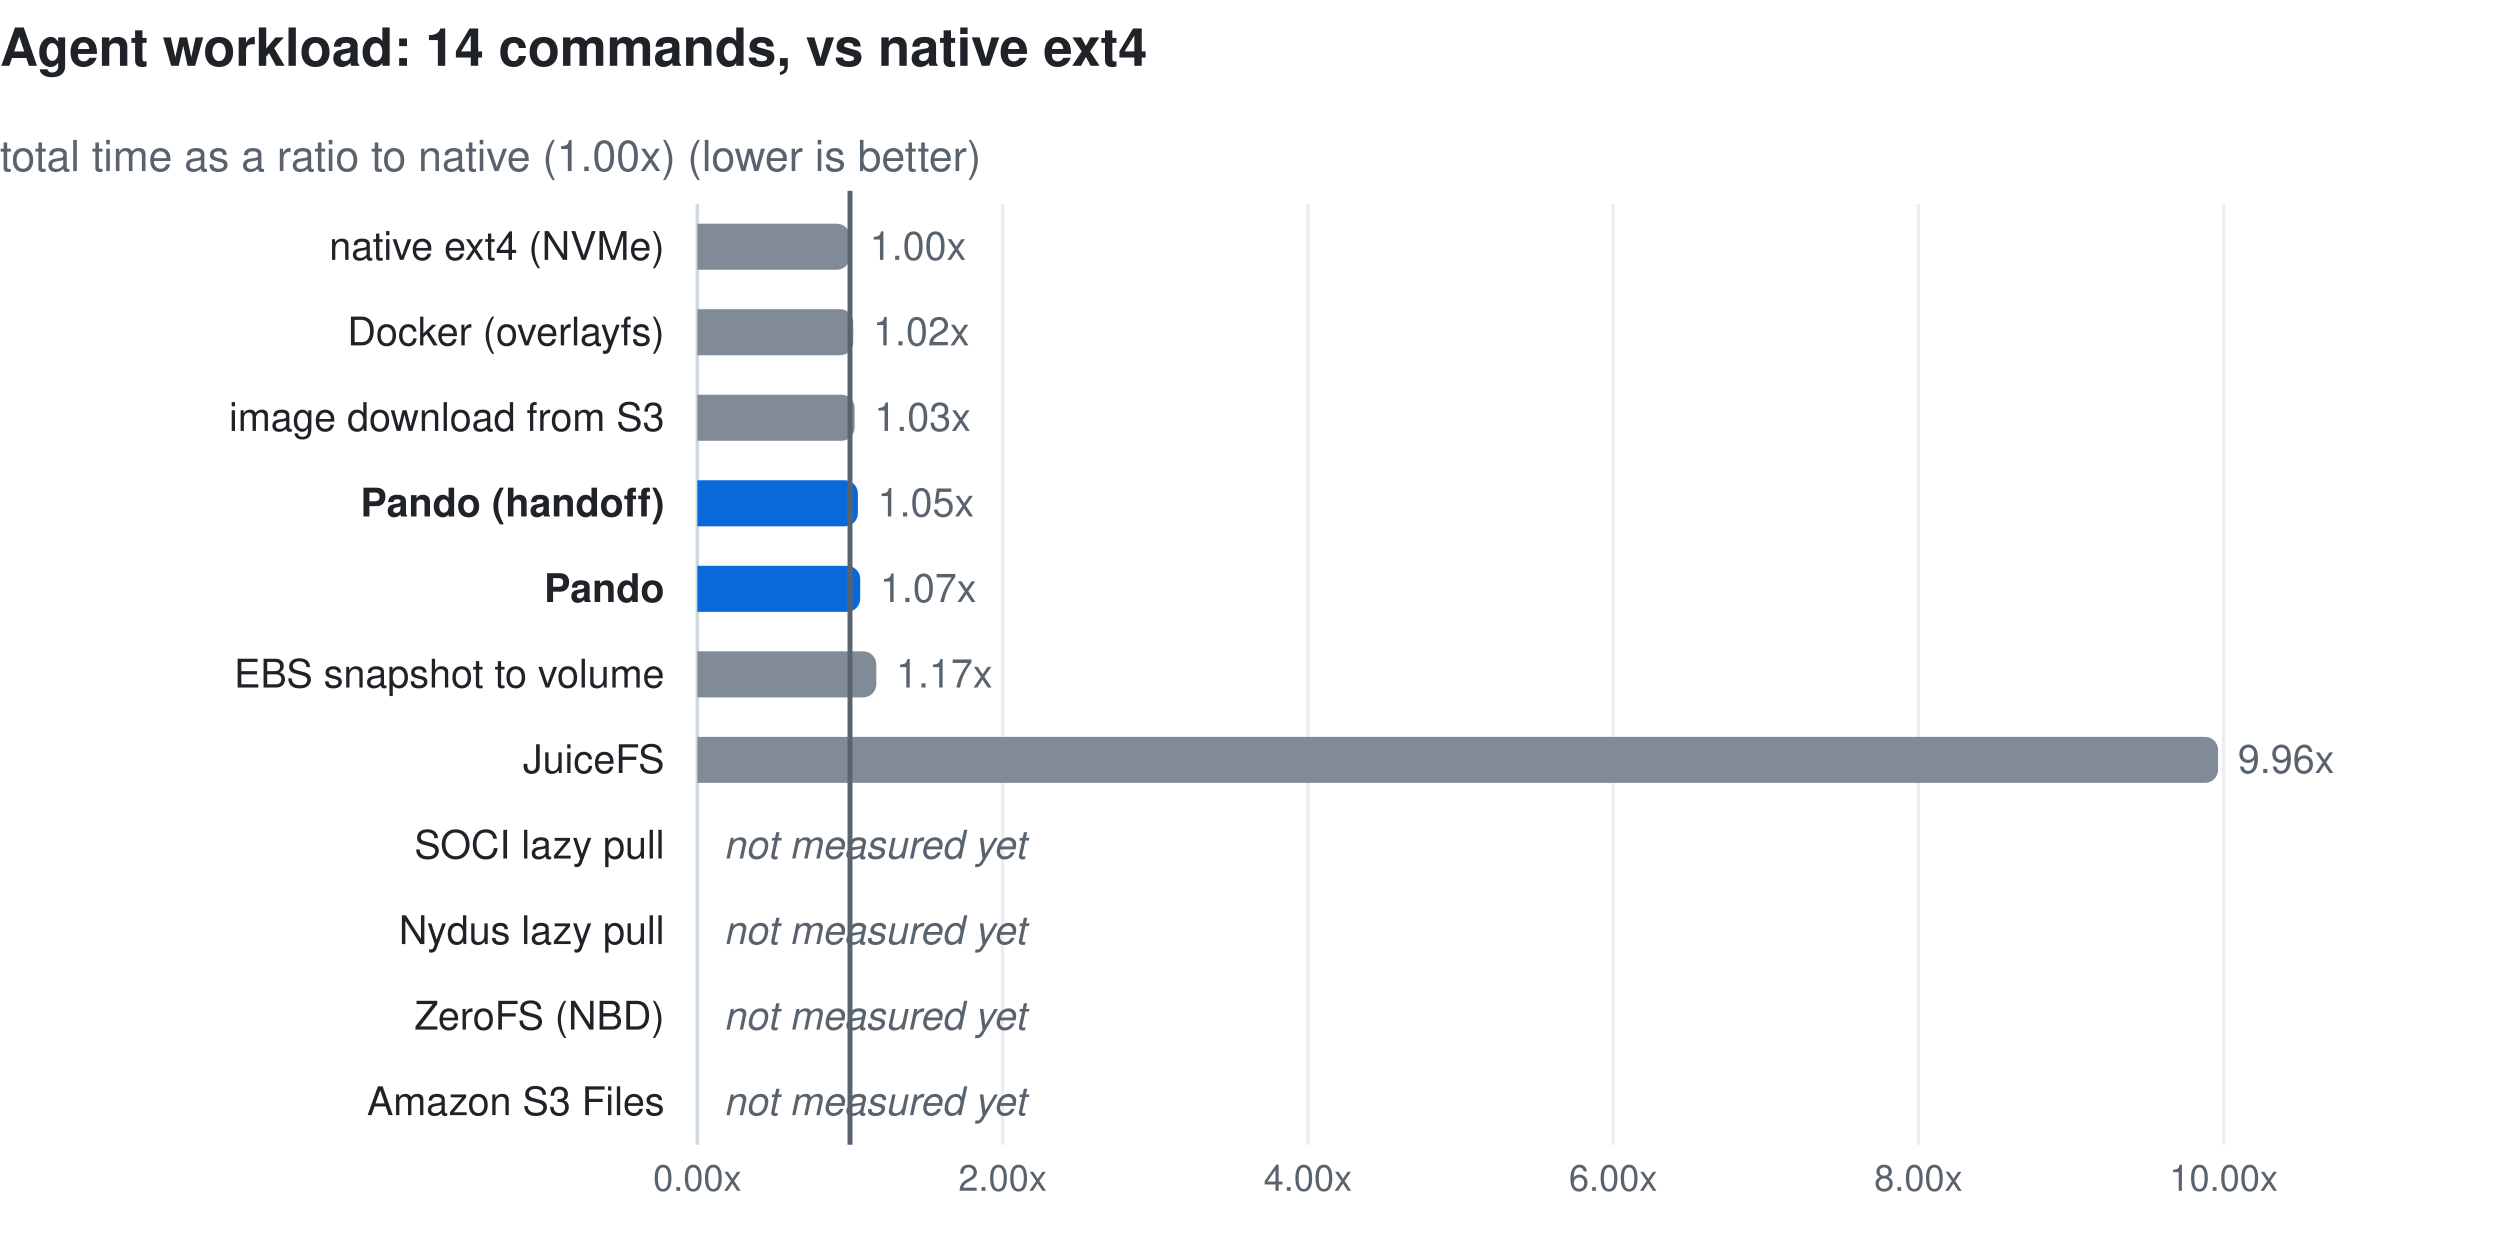
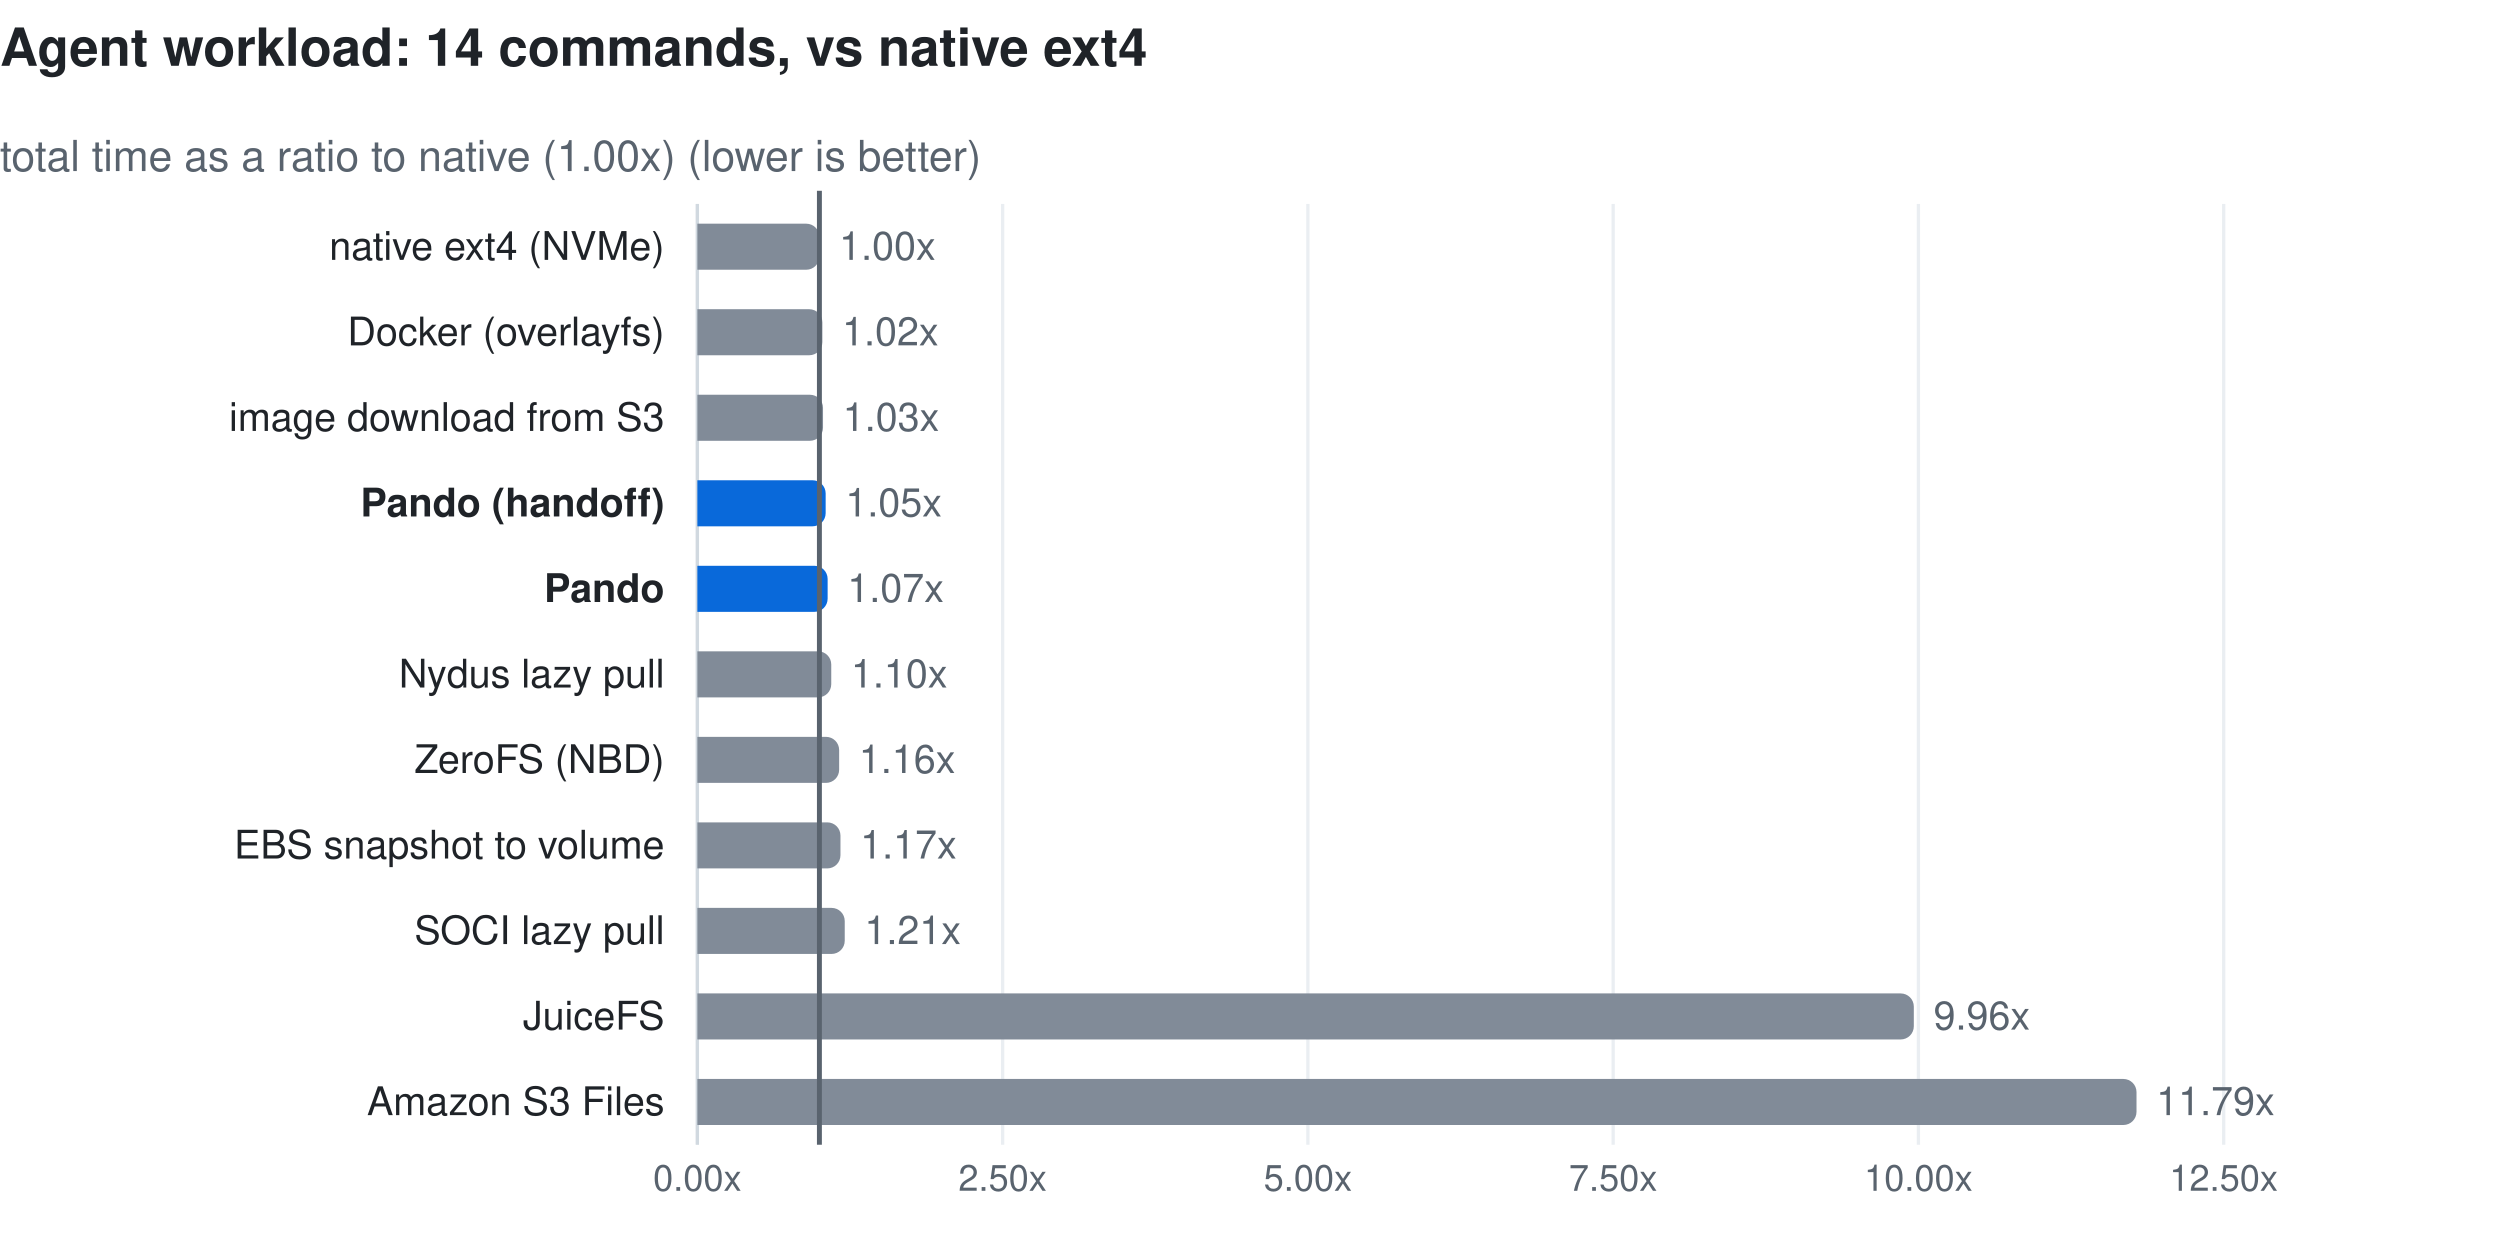
<svg xmlns="http://www.w3.org/2000/svg" width="760" height="380" viewBox="0 0 760 380" font-family="-apple-system, BlinkMacSystemFont, 'Segoe UI', Helvetica, Arial, sans-serif" role="img">
  <text x="0" y="20" font-size="16" font-weight="600" fill="#1f2328">Agent workload: 14 commands, vs native ext4</text>
  <text x="0" y="52" font-size="13" fill="#59636e">total time as a ratio to native (1.00x) (lower is better)</text>
  <line x1="212.0" y1="62" x2="212.0" y2="348" stroke="#eaeef2" stroke-width="1" />
  <text x="212.0" y="362" font-size="11" fill="#59636e" text-anchor="middle">0.00x</text>
  <line x1="304.8" y1="62" x2="304.8" y2="348" stroke="#eaeef2" stroke-width="1" />
-   <text x="304.8" y="362" font-size="11" fill="#59636e" text-anchor="middle">2.00x</text>
+   <text x="304.8" y="362" font-size="11" fill="#59636e" text-anchor="middle">2.50x</text>
  <line x1="397.6" y1="62" x2="397.6" y2="348" stroke="#eaeef2" stroke-width="1" />
-   <text x="397.6" y="362" font-size="11" fill="#59636e" text-anchor="middle">4.00x</text>
+   <text x="397.6" y="362" font-size="11" fill="#59636e" text-anchor="middle">5.00x</text>
  <line x1="490.4" y1="62" x2="490.4" y2="348" stroke="#eaeef2" stroke-width="1" />
-   <text x="490.4" y="362" font-size="11" fill="#59636e" text-anchor="middle">6.00x</text>
+   <text x="490.4" y="362" font-size="11" fill="#59636e" text-anchor="middle">7.50x</text>
  <line x1="583.2" y1="62" x2="583.2" y2="348" stroke="#eaeef2" stroke-width="1" />
-   <text x="583.2" y="362" font-size="11" fill="#59636e" text-anchor="middle">8.00x</text>
+   <text x="583.2" y="362" font-size="11" fill="#59636e" text-anchor="middle">10.00x</text>
  <line x1="676.0" y1="62" x2="676.0" y2="348" stroke="#eaeef2" stroke-width="1" />
-   <text x="676.0" y="362" font-size="11" fill="#59636e" text-anchor="middle">10.00x</text>
+   <text x="676.0" y="362" font-size="11" fill="#59636e" text-anchor="middle">12.50x</text>
  <line x1="212" y1="62" x2="212" y2="348" stroke="#d1d9e0" stroke-width="1" />
  <text x="202" y="79.0" font-size="12" fill="#1f2328" text-anchor="end">native ext4 (NVMe)</text>
-   <path d="M212,68.0 h42.4 a4,4 0 0 1 4,4 v6 a4,4 0 0 1 -4,4 h-42.4 z" fill="#818b98" />
-   <text x="264.4" y="79.0" font-size="12" fill="#59636e">1.00x</text>
+   <path d="M212,68.0 h33.1 a4,4 0 0 1 4,4 v6 a4,4 0 0 1 -4,4 h-33.1 z" fill="#818b98" />
+   <text x="255.1" y="79.0" font-size="12" fill="#59636e">1.00x</text>
  <text x="202" y="105.0" font-size="12" fill="#1f2328" text-anchor="end">Docker (overlayfs)</text>
-   <path d="M212,94.0 h43.4 a4,4 0 0 1 4,4 v6 a4,4 0 0 1 -4,4 h-43.4 z" fill="#818b98" />
-   <text x="265.4" y="105.0" font-size="12" fill="#59636e">1.02x</text>
+   <path d="M212,94.0 h34.0 a4,4 0 0 1 4,4 v6 a4,4 0 0 1 -4,4 h-34.0 z" fill="#818b98" />
+   <text x="256.0" y="105.0" font-size="12" fill="#59636e">1.02x</text>
  <text x="202" y="131.0" font-size="12" fill="#1f2328" text-anchor="end">image download from S3</text>
-   <path d="M212,120.0 h43.8 a4,4 0 0 1 4,4 v6 a4,4 0 0 1 -4,4 h-43.8 z" fill="#818b98" />
-   <text x="265.8" y="131.0" font-size="12" fill="#59636e">1.03x</text>
+   <path d="M212,120.0 h34.2 a4,4 0 0 1 4,4 v6 a4,4 0 0 1 -4,4 h-34.2 z" fill="#818b98" />
+   <text x="256.2" y="131.0" font-size="12" fill="#59636e">1.03x</text>
  <text x="202" y="157.0" font-size="12" fill="#1f2328" text-anchor="end" font-weight="600">Pando (handoff)</text>
-   <path d="M212,146.0 h44.8 a4,4 0 0 1 4,4 v6 a4,4 0 0 1 -4,4 h-44.8 z" fill="#0969da" />
-   <text x="266.8" y="157.0" font-size="12" fill="#59636e">1.05x</text>
+   <path d="M212,146.0 h35.0 a4,4 0 0 1 4,4 v6 a4,4 0 0 1 -4,4 h-35.0 z" fill="#0969da" />
+   <text x="257.0" y="157.0" font-size="12" fill="#59636e">1.05x</text>
  <text x="202" y="183.0" font-size="12" fill="#1f2328" text-anchor="end" font-weight="600">Pando</text>
-   <path d="M212,172.0 h45.5 a4,4 0 0 1 4,4 v6 a4,4 0 0 1 -4,4 h-45.5 z" fill="#0969da" />
-   <text x="267.5" y="183.0" font-size="12" fill="#59636e">1.07x</text>
-   <text x="202" y="209.0" font-size="12" fill="#1f2328" text-anchor="end">EBS snapshot to volume</text>
-   <path d="M212,198.0 h50.4 a4,4 0 0 1 4,4 v6 a4,4 0 0 1 -4,4 h-50.4 z" fill="#818b98" />
-   <text x="272.4" y="209.0" font-size="12" fill="#59636e">1.17x</text>
-   <text x="202" y="235.0" font-size="12" fill="#1f2328" text-anchor="end">JuiceFS</text>
-   <path d="M212,224.0 h458.3 a4,4 0 0 1 4,4 v6 a4,4 0 0 1 -4,4 h-458.3 z" fill="#818b98" />
-   <text x="680.3" y="235.0" font-size="12" fill="#59636e">9.96x</text>
-   <text x="202" y="261.0" font-size="12" fill="#1f2328" text-anchor="end">SOCI lazy pull</text>
-   <text x="220" y="261.0" font-size="12" font-style="italic" fill="#59636e">not measured yet</text>
-   <text x="202" y="287.0" font-size="12" fill="#1f2328" text-anchor="end">Nydus lazy pull</text>
-   <text x="220" y="287.0" font-size="12" font-style="italic" fill="#59636e">not measured yet</text>
-   <text x="202" y="313.0" font-size="12" fill="#1f2328" text-anchor="end">ZeroFS (NBD)</text>
-   <text x="220" y="313.0" font-size="12" font-style="italic" fill="#59636e">not measured yet</text>
+   <path d="M212,172.0 h35.6 a4,4 0 0 1 4,4 v6 a4,4 0 0 1 -4,4 h-35.6 z" fill="#0969da" />
+   <text x="257.6" y="183.0" font-size="12" fill="#59636e">1.07x</text>
+   <text x="202" y="209.0" font-size="12" fill="#1f2328" text-anchor="end">Nydus lazy pull</text>
+   <path d="M212,198.0 h36.7 a4,4 0 0 1 4,4 v6 a4,4 0 0 1 -4,4 h-36.7 z" fill="#818b98" />
+   <text x="258.7" y="209.0" font-size="12" fill="#59636e">1.10x</text>
+   <text x="202" y="235.0" font-size="12" fill="#1f2328" text-anchor="end">ZeroFS (NBD)</text>
+   <path d="M212,224.0 h39.1 a4,4 0 0 1 4,4 v6 a4,4 0 0 1 -4,4 h-39.1 z" fill="#818b98" />
+   <text x="261.1" y="235.0" font-size="12" fill="#59636e">1.16x</text>
+   <text x="202" y="261.0" font-size="12" fill="#1f2328" text-anchor="end">EBS snapshot to volume</text>
+   <path d="M212,250.0 h39.5 a4,4 0 0 1 4,4 v6 a4,4 0 0 1 -4,4 h-39.5 z" fill="#818b98" />
+   <text x="261.5" y="261.0" font-size="12" fill="#59636e">1.17x</text>
+   <text x="202" y="287.0" font-size="12" fill="#1f2328" text-anchor="end">SOCI lazy pull</text>
+   <path d="M212,276.0 h40.8 a4,4 0 0 1 4,4 v6 a4,4 0 0 1 -4,4 h-40.8 z" fill="#818b98" />
+   <text x="262.8" y="287.0" font-size="12" fill="#59636e">1.21x</text>
+   <text x="202" y="313.0" font-size="12" fill="#1f2328" text-anchor="end">JuiceFS</text>
+   <path d="M212,302.0 h365.8 a4,4 0 0 1 4,4 v6 a4,4 0 0 1 -4,4 h-365.8 z" fill="#818b98" />
+   <text x="587.8" y="313.0" font-size="12" fill="#59636e">9.96x</text>
  <text x="202" y="339.0" font-size="12" fill="#1f2328" text-anchor="end">Amazon S3 Files</text>
-   <text x="220" y="339.0" font-size="12" font-style="italic" fill="#59636e">not measured yet</text>
-   <line x1="258.4" y1="58" x2="258.4" y2="348" stroke="#59636e" stroke-width="1.5" />
+   <path d="M212,328.0 h433.5 a4,4 0 0 1 4,4 v6 a4,4 0 0 1 -4,4 h-433.5 z" fill="#818b98" />
+   <text x="655.5" y="339.0" font-size="12" fill="#59636e">11.79x</text>
+   <line x1="249.1" y1="58" x2="249.1" y2="348" stroke="#59636e" stroke-width="1.5" />
</svg>
